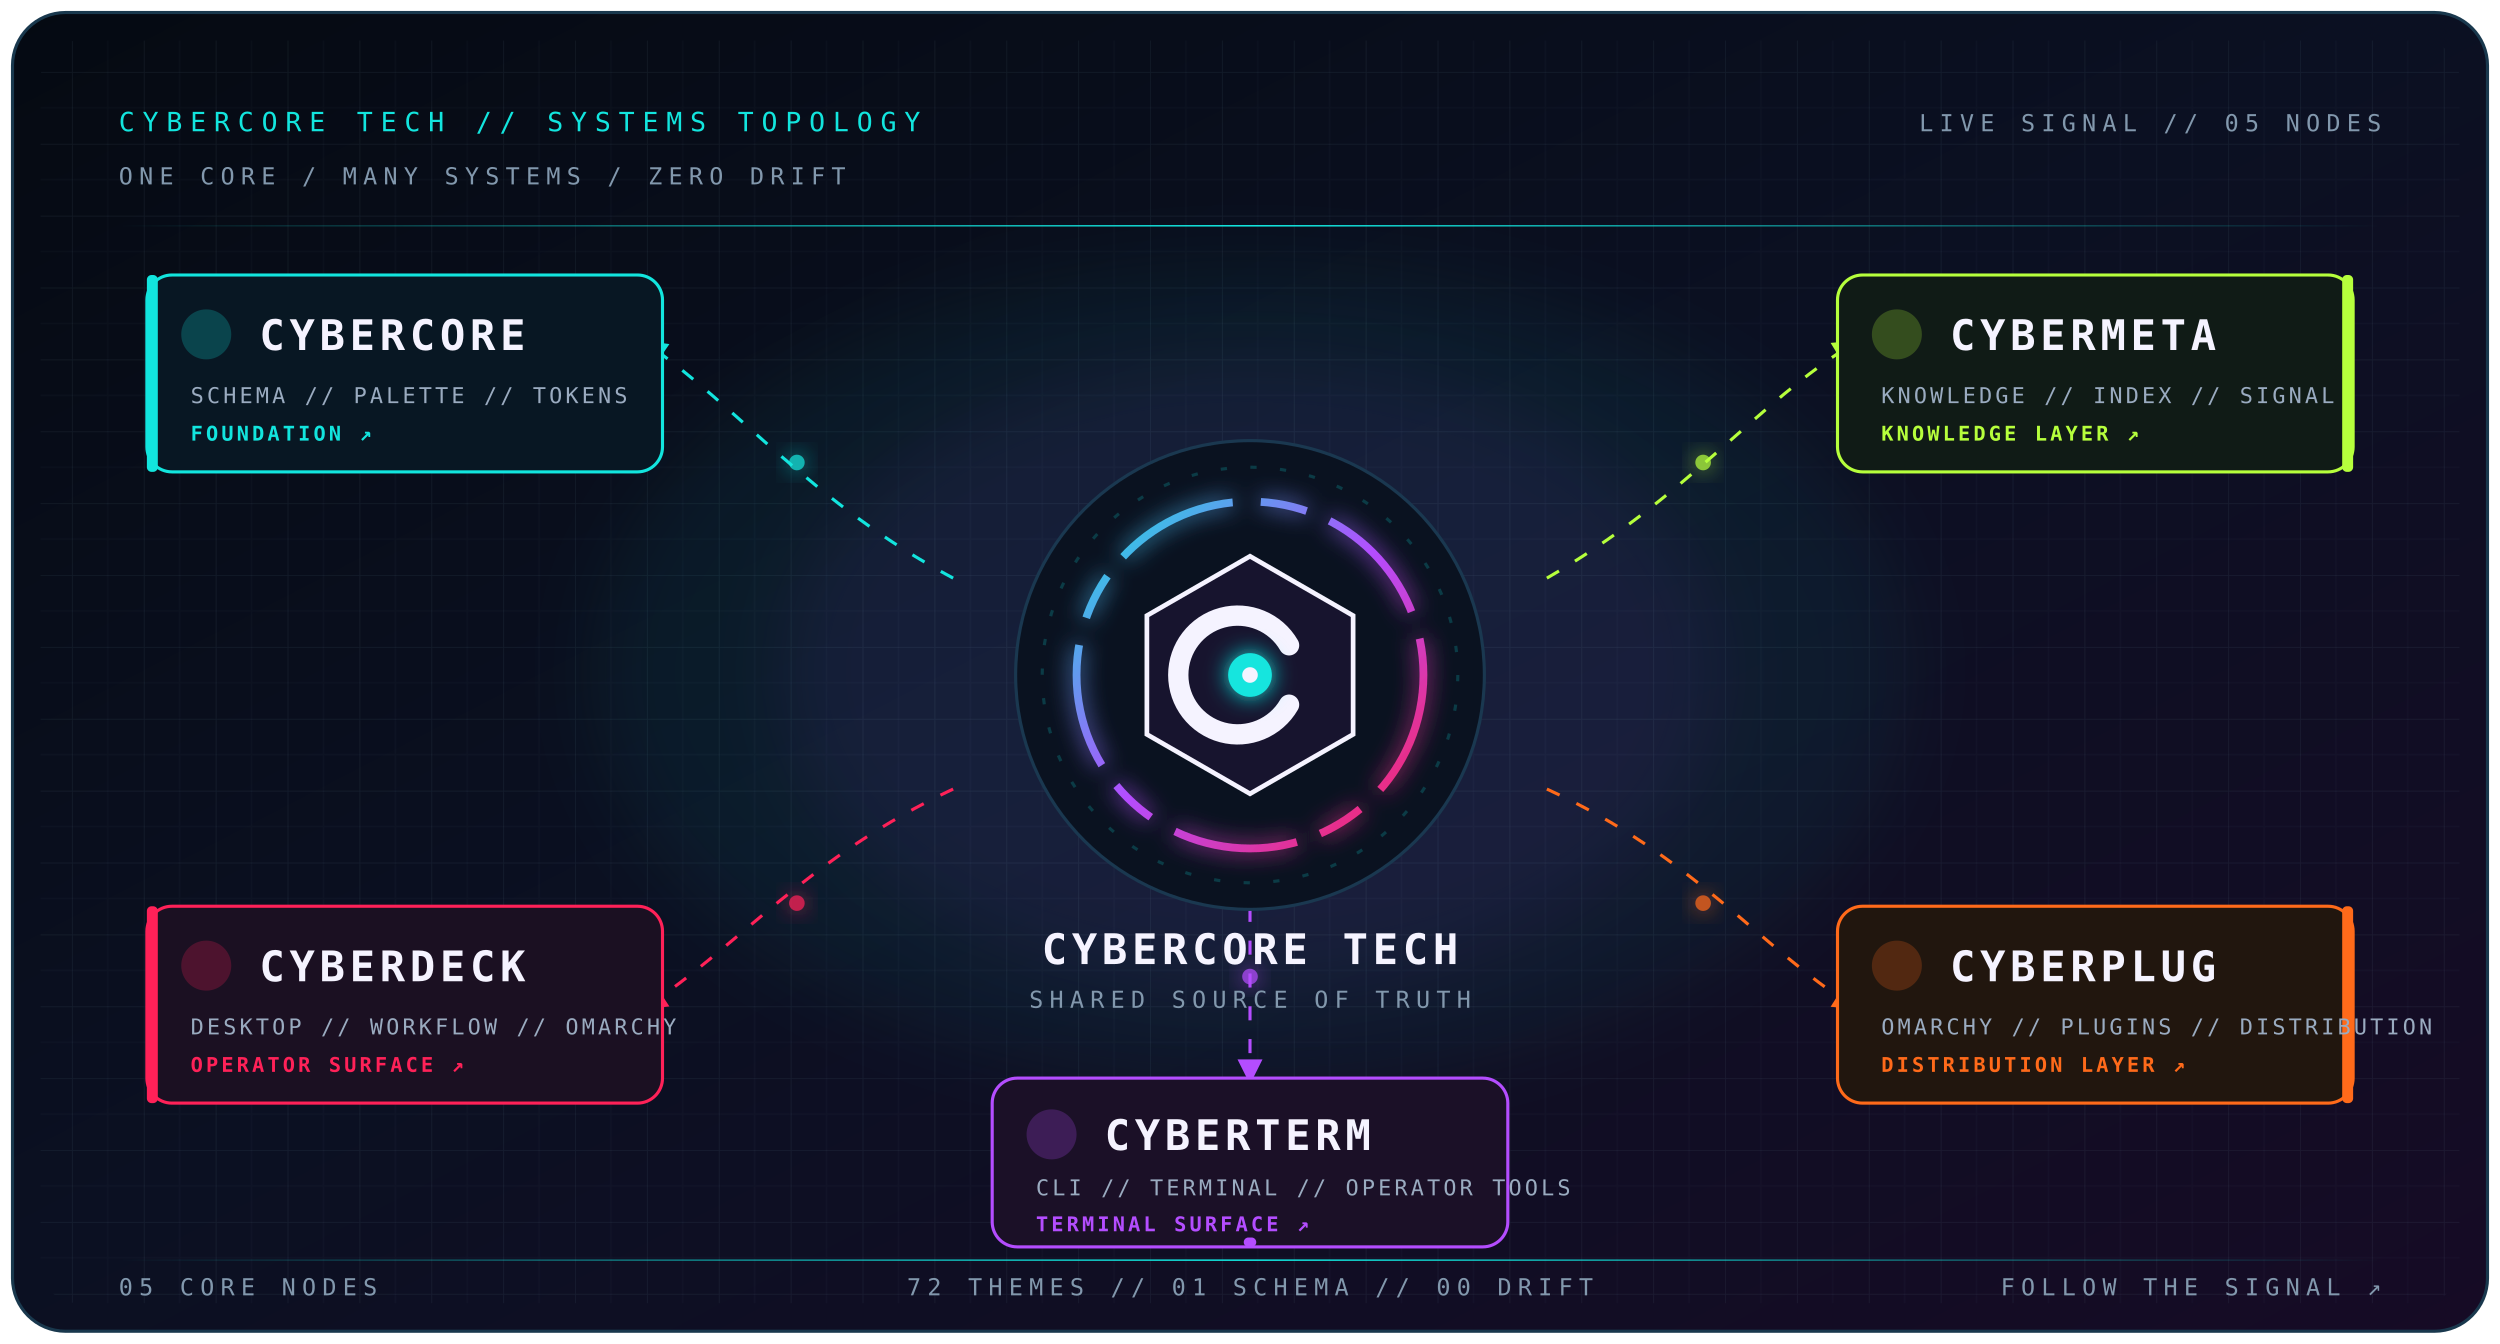
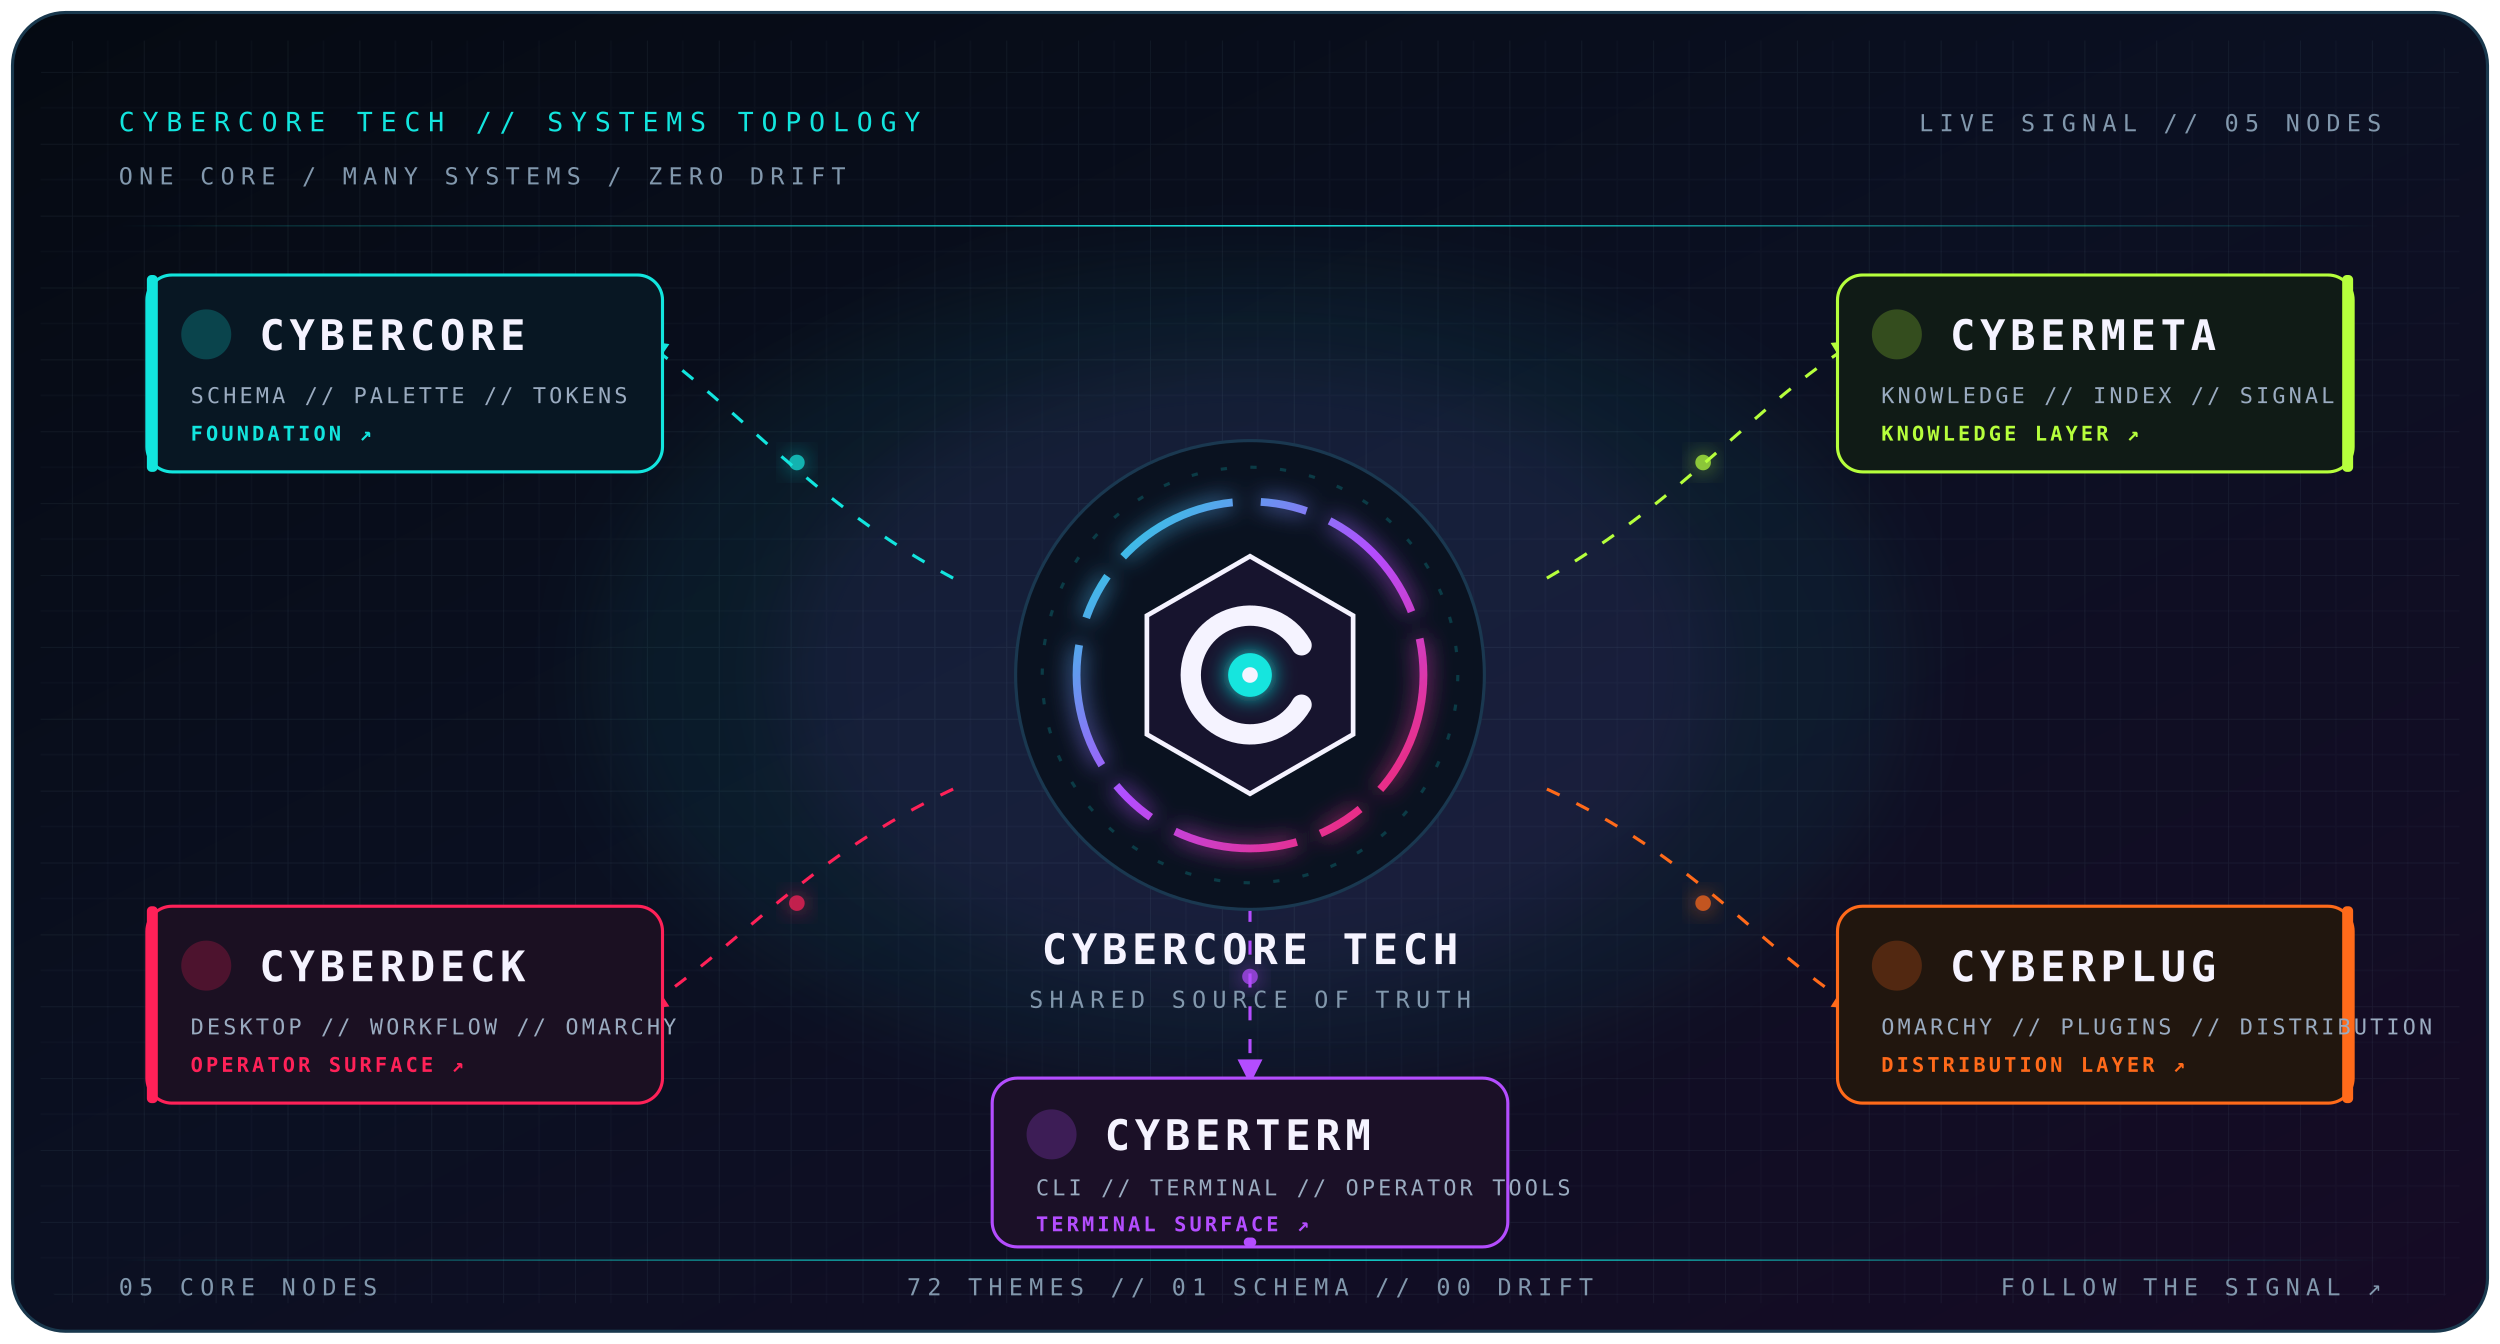
<svg xmlns="http://www.w3.org/2000/svg" width="1600" height="860" viewBox="0 0 1600 860" role="img" aria-labelledby="title desc">
  <defs>
    <linearGradient id="bg" x1="0" y1="0" x2="1" y2="1">
      <stop offset="0" stop-color="#050a12" />
      <stop offset="0.48" stop-color="#0b1022" />
      <stop offset="1" stop-color="#160b25" />
    </linearGradient>
    <linearGradient id="core" x1="0" y1="0" x2="1" y2="1">
      <stop offset="0" stop-color="#12e5de" />
      <stop offset="0.5" stop-color="#b44dff" />
      <stop offset="1" stop-color="#ff2158" />
    </linearGradient>
    <linearGradient id="cyan" x1="0" y1="0" x2="1" y2="0">
      <stop stop-color="#12e5de" stop-opacity="0" />
      <stop offset="0.5" stop-color="#12e5de" />
      <stop offset="1" stop-color="#12e5de" stop-opacity="0" />
    </linearGradient>
    <filter id="glow" x="-80%" y="-80%" width="260%" height="260%">
      <feGaussianBlur stdDeviation="7" result="blur" />
      <feMerge>
        <feMergeNode in="blur" />
        <feMergeNode in="SourceGraphic" />
      </feMerge>
    </filter>
    <filter id="soft" x="-80%" y="-80%" width="260%" height="260%">
      <feGaussianBlur stdDeviation="24" />
    </filter>
    <pattern id="grid" width="46" height="46" patternUnits="userSpaceOnUse">
      <path d="M46 0H0V46" fill="none" stroke="#82a8c5" stroke-opacity=".09" />
      <path d="M23 0V46M0 23H46" fill="none" stroke="#82a8c5" stroke-opacity=".035" />
    </pattern>
    <marker id="arrow-cyan" markerWidth="8" markerHeight="8" refX="6" refY="4" orient="auto">
      <path d="M0 0L8 4L0 8Z" fill="#12e5de" />
    </marker>
    <marker id="arrow-pink" markerWidth="8" markerHeight="8" refX="6" refY="4" orient="auto">
      <path d="M0 0L8 4L0 8Z" fill="#ff2158" />
    </marker>
    <marker id="arrow-green" markerWidth="8" markerHeight="8" refX="6" refY="4" orient="auto">
      <path d="M0 0L8 4L0 8Z" fill="#b6ff3c" />
    </marker>
    <marker id="arrow-orange" markerWidth="8" markerHeight="8" refX="6" refY="4" orient="auto">
      <path d="M0 0L8 4L0 8Z" fill="#ff6a1a" />
    </marker>
    <marker id="arrow-purple" markerWidth="8" markerHeight="8" refX="6" refY="4" orient="auto">
      <path d="M0 0L8 4L0 8Z" fill="#b44dff" />
    </marker>
    <style>
      text{font-family:'JetBrains Mono','SFMono-Regular',Consolas,monospace}
      .micro{font-size:15px;letter-spacing:4px;fill:#8298ad}
      .eyebrow{font-size:17px;letter-spacing:5px;fill:#12e5de}
      .node-title{font-size:27px;font-weight:700;letter-spacing:3px;fill:#f5f3ff}
      .node-meta{font-size:14px;letter-spacing:2px;fill:#9aabc0}
      .node-signal{font-size:13px;letter-spacing:2px;font-weight:700}
      .route{fill:none;stroke-width:2;stroke-dasharray:9 12;animation:flow 8s linear infinite}
      .pulse{animation:pulse 2.8s ease-in-out infinite}
      .scan{animation:scan 5s ease-in-out infinite}
      @keyframes flow{to{stroke-dashoffset:-168}}
      @keyframes pulse{0%,100%{opacity:.45;transform:scale(1)}50%{opacity:1;transform:scale(1.18)}}
      @keyframes scan{0%,100%{opacity:.2}50%{opacity:.8}}
    </style>
  </defs>
  <rect x="8" y="8" width="1584" height="844" rx="34" fill="url(#bg)" stroke="#19384d" stroke-width="2" />
  <rect x="26" y="26" width="1548" height="808" rx="24" fill="url(#grid)" />
  <ellipse cx="800" cy="430" rx="420" ry="260" fill="#12e5de" opacity=".055" filter="url(#soft)" />
  <ellipse cx="800" cy="430" rx="300" ry="200" fill="#b44dff" opacity=".07" filter="url(#soft)" />
  <text x="76" y="84" class="eyebrow">CYBERCORE TECH // SYSTEMS TOPOLOGY</text>
  <text x="76" y="118" class="micro">ONE CORE / MANY SYSTEMS / ZERO DRIFT</text>
  <rect x="76" y="144" width="1448" height="1" fill="url(#cyan)" />
  <text x="1524" y="84" text-anchor="end" class="micro">LIVE SIGNAL // 05 NODES</text>
  <path d="M610 370C520 322 472 260 414 220" class="route" stroke="#12e5de" marker-end="url(#arrow-cyan)" />
  <path d="M610 505C518 548 472 606 414 644" class="route" stroke="#ff2158" marker-end="url(#arrow-pink)" />
  <path d="M990 370C1080 318 1124 258 1186 220" class="route" stroke="#b6ff3c" marker-end="url(#arrow-green)" />
  <path d="M990 505C1084 548 1126 606 1186 644" class="route" stroke="#ff6a1a" marker-end="url(#arrow-orange)" />
  <path d="M800 560C800 616 800 646 800 690" class="route" stroke="#b44dff" marker-end="url(#arrow-purple)" />
  <g class="scan" opacity=".75">
    <circle cx="510" cy="296" r="5" fill="#12e5de" filter="url(#glow)" />
    <circle cx="510" cy="578" r="5" fill="#ff2158" filter="url(#glow)" />
    <circle cx="1090" cy="296" r="5" fill="#b6ff3c" filter="url(#glow)" />
    <circle cx="1090" cy="578" r="5" fill="#ff6a1a" filter="url(#glow)" />
    <circle cx="800" cy="625" r="5" fill="#b44dff" filter="url(#glow)" />
  </g>
  <g transform="translate(800 432)">
    <circle r="150" fill="#0a1220" stroke="#1a3850" stroke-width="2" />
    <circle r="133" fill="none" stroke="#12e5de" stroke-opacity=".2" stroke-width="2" stroke-dasharray="4 15" />
    <circle r="111" fill="none" stroke="url(#core)" stroke-width="5" stroke-dasharray="80 18 30 16" filter="url(#glow)" />
    <path d="M0-76L66-38V38L0 76L-66 38V-38Z" fill="#17142e" stroke="#f5f3ff" stroke-width="3" />
-     <path d="M25-19A38 38 0 1 0 25 19" fill="none" stroke="#f5f3ff" stroke-width="13" stroke-linecap="round" />
+     <path d="M33-19A38 38 0 1 0 33 19" fill="none" stroke="#f5f3ff" stroke-width="13" stroke-linecap="round" />
    <circle r="14" fill="#12e5de" filter="url(#glow)" />
    <circle r="5" fill="#f5f3ff" />
    <text y="185" text-anchor="middle" class="node-title" font-size="24">CYBERCORE TECH</text>
    <text y="213" text-anchor="middle" class="micro">SHARED SOURCE OF TRUTH</text>
  </g>
  <a href="https://github.com/cybercore-tech/cybercore">
    <g transform="translate(94 176)">
      <rect width="330" height="126" rx="16" fill="#081723" stroke="#12e5de" stroke-width="2" />
      <rect width="7" height="126" rx="3" fill="#12e5de" />
      <circle cx="38" cy="38" r="15" fill="#12e5de" opacity=".22" stroke="#12e5de" stroke-width="2" />
      <text x="72" y="48" class="node-title">CYBERCORE</text>
      <text x="28" y="82" class="node-meta">SCHEMA // PALETTE // TOKENS</text>
      <text x="28" y="106" class="node-signal" fill="#12e5de">FOUNDATION  ↗</text>
    </g>
  </a>
  <a href="https://github.com/cybercore-tech/cyberdeck">
    <g transform="translate(94 580)">
      <rect width="330" height="126" rx="16" fill="#1b1022" stroke="#ff2158" stroke-width="2" />
      <rect width="7" height="126" rx="3" fill="#ff2158" />
      <circle cx="38" cy="38" r="15" fill="#ff2158" opacity=".22" stroke="#ff2158" stroke-width="2" />
      <text x="72" y="48" class="node-title">CYBERDECK</text>
      <text x="28" y="82" class="node-meta">DESKTOP // WORKFLOW // OMARCHY</text>
      <text x="28" y="106" class="node-signal" fill="#ff2158">OPERATOR SURFACE  ↗</text>
    </g>
  </a>
  <a href="https://github.com/cybercore-tech/cybermeta">
    <g transform="translate(1176 176)">
      <rect width="330" height="126" rx="16" fill="#101b16" stroke="#b6ff3c" stroke-width="2" />
      <rect x="323" width="7" height="126" rx="3" fill="#b6ff3c" />
      <circle cx="38" cy="38" r="15" fill="#b6ff3c" opacity=".22" stroke="#b6ff3c" stroke-width="2" />
      <text x="72" y="48" class="node-title">CYBERMETA</text>
      <text x="28" y="82" class="node-meta">KNOWLEDGE // INDEX // SIGNAL</text>
      <text x="28" y="106" class="node-signal" fill="#b6ff3c">KNOWLEDGE LAYER  ↗</text>
    </g>
  </a>
  <a href="https://github.com/cybercore-tech/cyberplug">
    <g transform="translate(1176 580)">
      <rect width="330" height="126" rx="16" fill="#21160e" stroke="#ff6a1a" stroke-width="2" />
      <rect x="323" width="7" height="126" rx="3" fill="#ff6a1a" />
      <circle cx="38" cy="38" r="15" fill="#ff6a1a" opacity=".22" stroke="#ff6a1a" stroke-width="2" />
      <text x="72" y="48" class="node-title">CYBERPLUG</text>
      <text x="28" y="82" class="node-meta">OMARCHY // PLUGINS // DISTRIBUTION</text>
      <text x="28" y="106" class="node-signal" fill="#ff6a1a">DISTRIBUTION LAYER  ↗</text>
    </g>
  </a>
  <a href="https://github.com/cybercore-tech/cyberterm">
    <g transform="translate(635 690)">
      <rect width="330" height="108" rx="16" fill="#1b1027" stroke="#b44dff" stroke-width="2" />
      <rect x="161" y="102" width="8" height="6" rx="3" fill="#b44dff" />
      <circle cx="38" cy="36" r="15" fill="#b44dff" opacity=".22" stroke="#b44dff" stroke-width="2" />
      <text x="72" y="46" class="node-title">CYBERTERM</text>
      <text x="28" y="75" class="node-meta">CLI // TERMINAL // OPERATOR TOOLS</text>
      <text x="28" y="98" class="node-signal" fill="#b44dff">TERMINAL SURFACE  ↗</text>
    </g>
  </a>
  <rect x="76" y="806" width="1448" height="1" fill="url(#cyan)" />
  <text x="76" y="829" class="micro">05 CORE NODES</text>
  <text x="800" y="829" text-anchor="middle" class="micro">72 THEMES // 01 SCHEMA // 00 DRIFT</text>
  <text x="1524" y="829" text-anchor="end" class="micro">FOLLOW THE SIGNAL ↗</text>
</svg>
